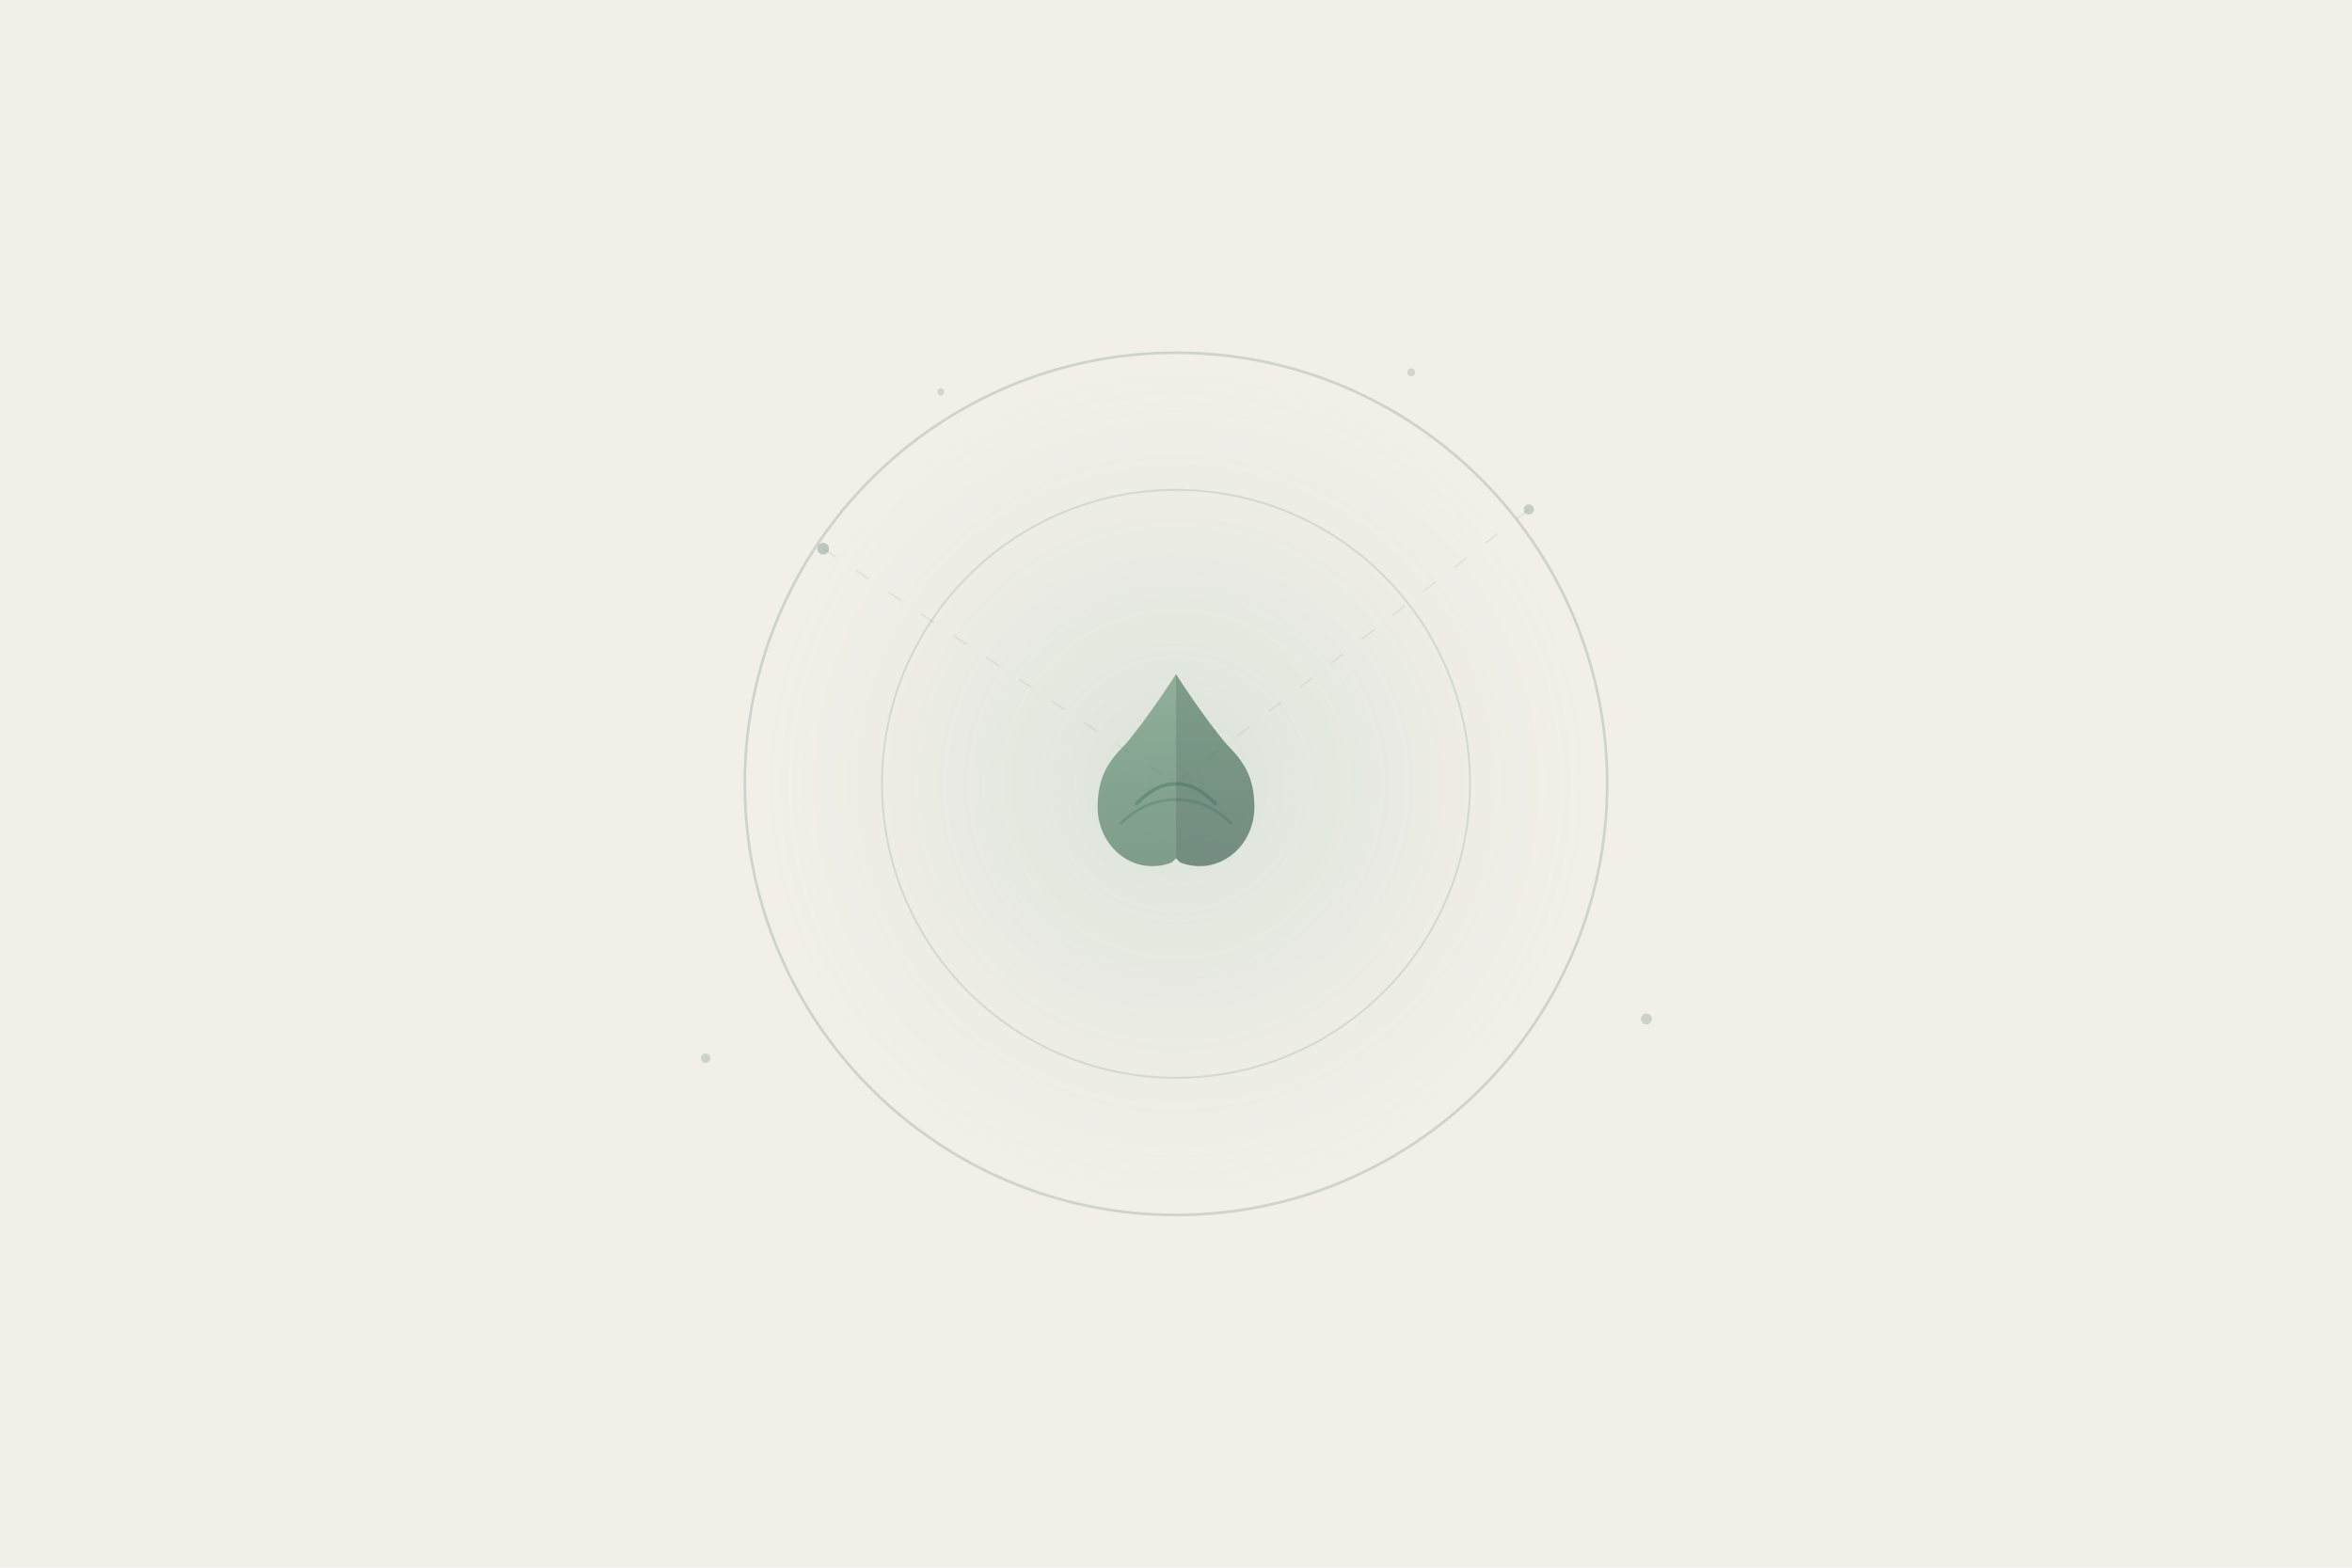
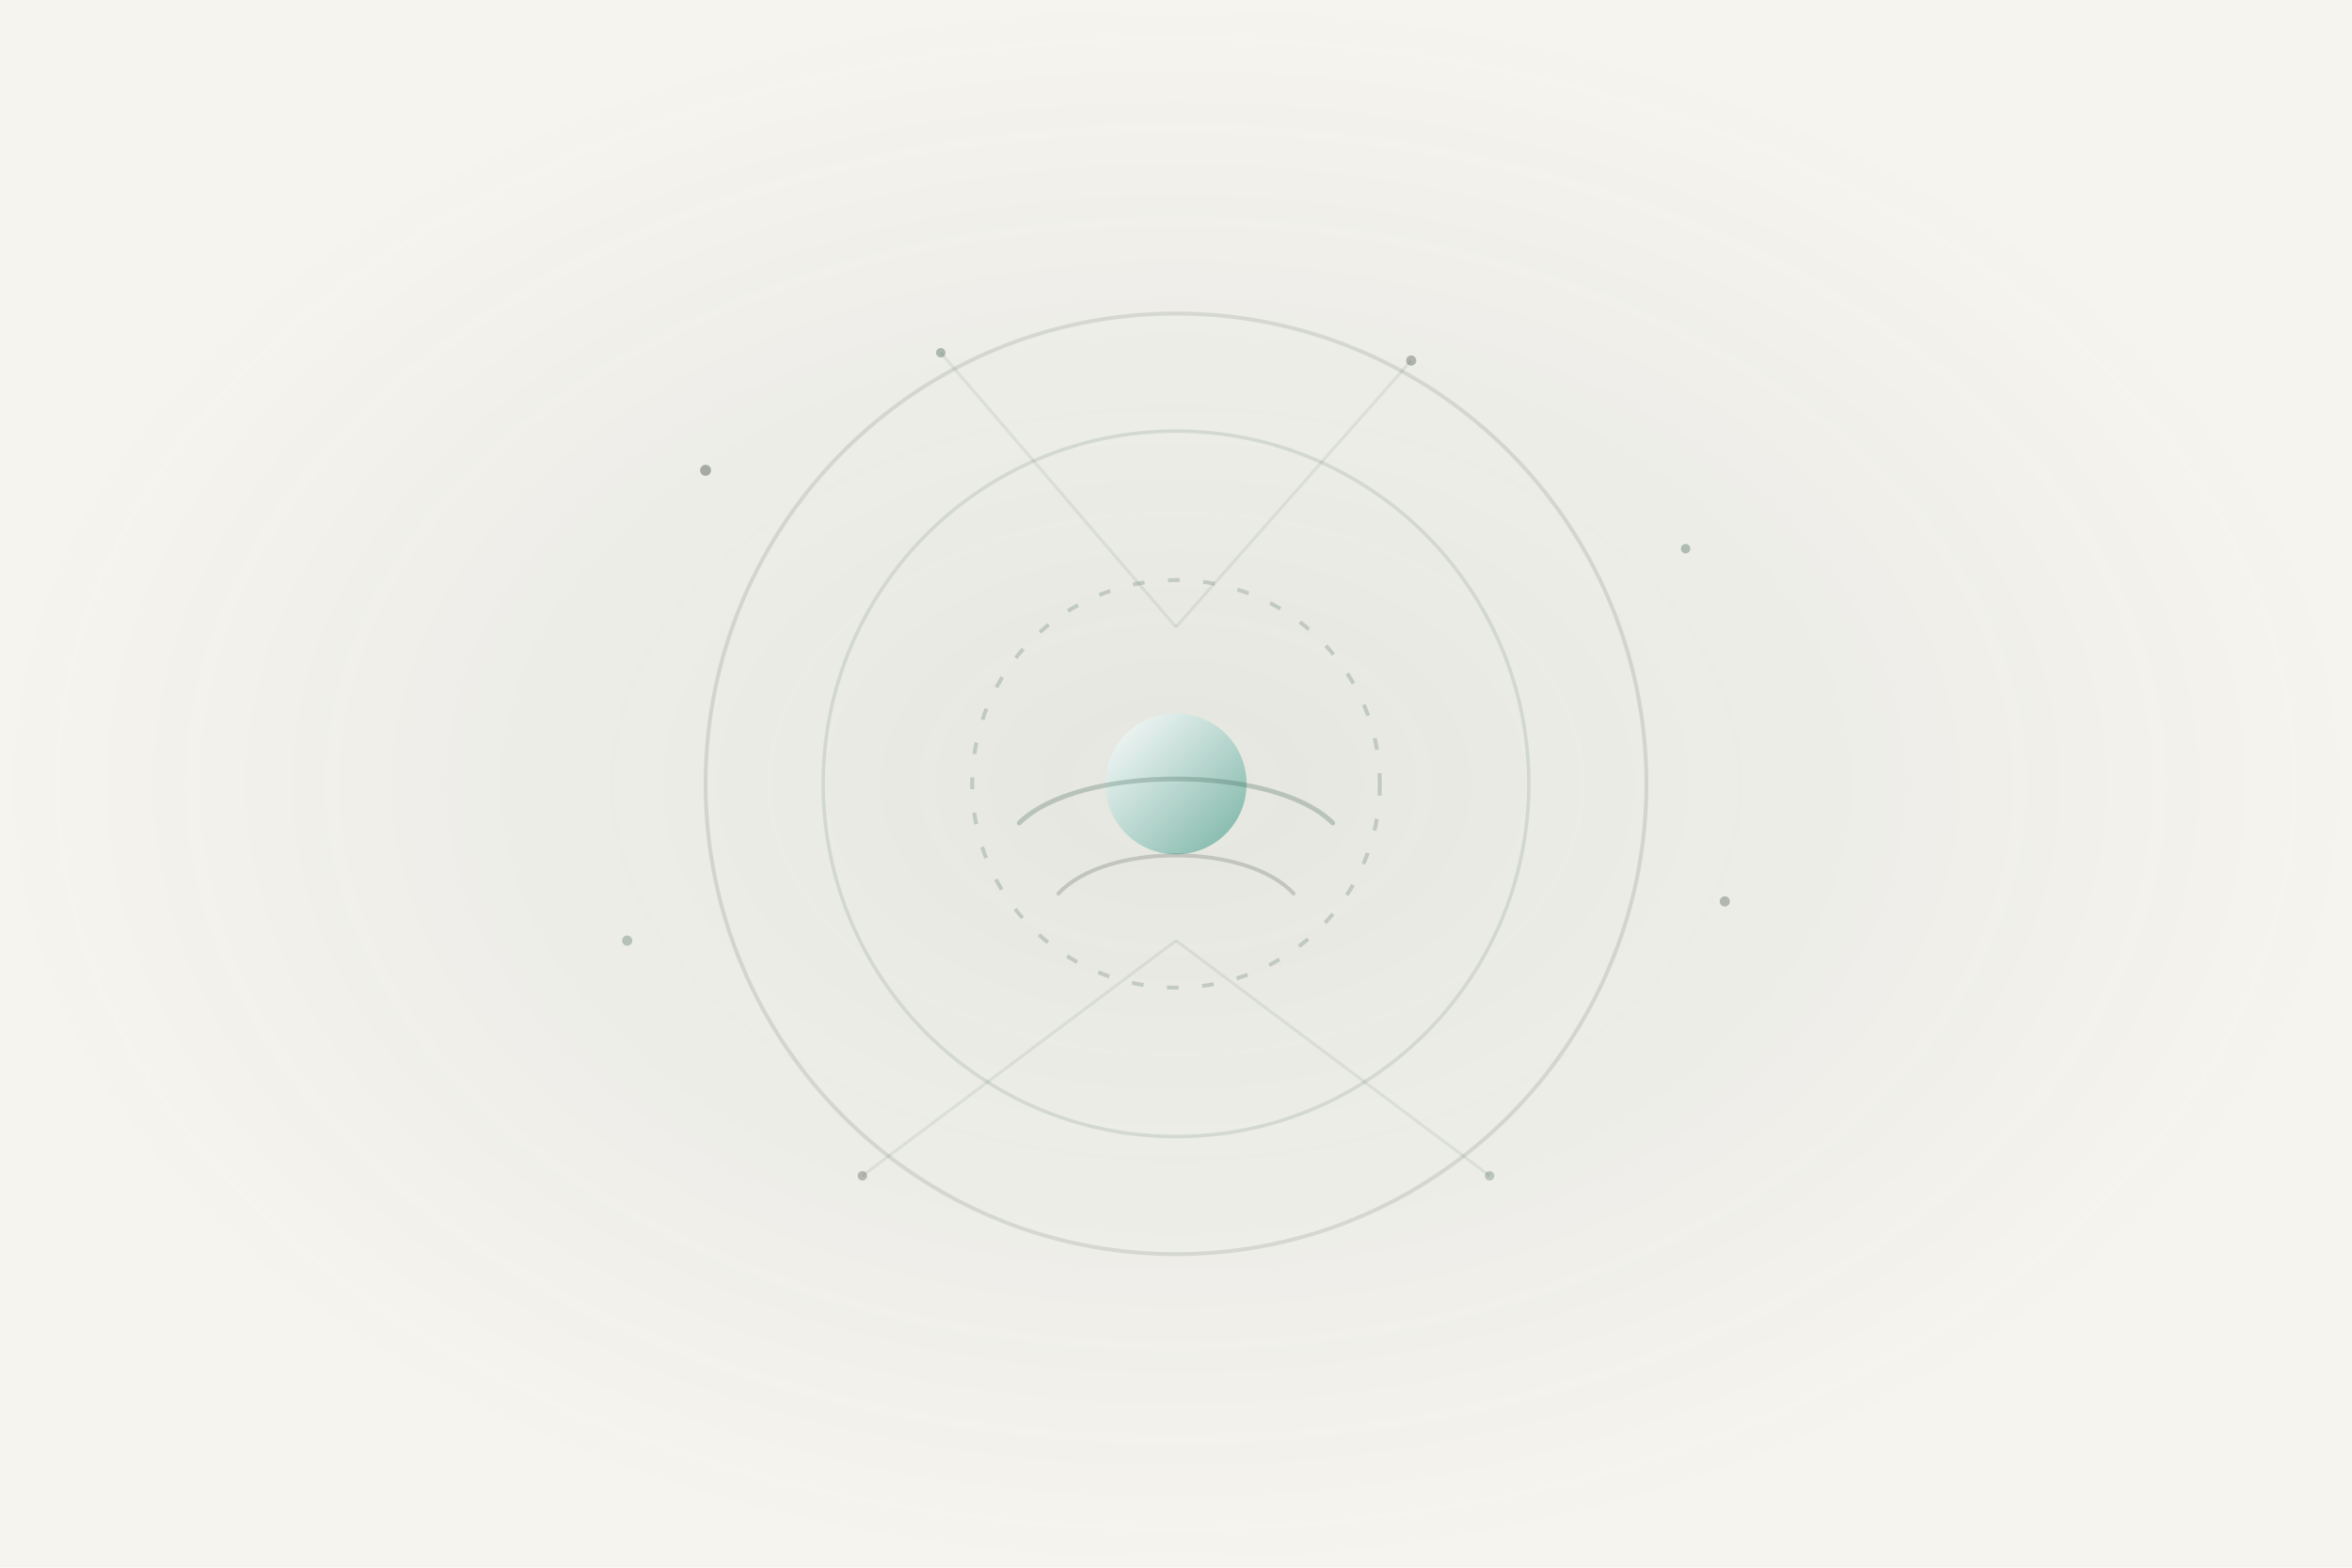
- <svg xmlns="http://www.w3.org/2000/svg" viewBox="0 0 600 400">
+ <svg xmlns="http://www.w3.org/2000/svg" viewBox="0 0 600 400" fill="none">
  <defs>
-     <radialGradient id="eil-halo" cx="50%" cy="50%" r="40%">
-       <stop offset="0%" stop-color="#6FAF9F" stop-opacity="0.18" />
-       <stop offset="60%" stop-color="#6FAF9F" stop-opacity="0.06" />
-       <stop offset="100%" stop-color="#6FAF9F" stop-opacity="0" />
+     <radialGradient id="insightGlow" cx="50%" cy="50%" r="50%">
+       <stop offset="0%" stop-color="#355B4A" stop-opacity="0.09" />
+       <stop offset="70%" stop-color="#355B4A" stop-opacity="0.03" />
+       <stop offset="100%" stop-color="#355B4A" stop-opacity="0" />
    </radialGradient>
-     <linearGradient id="eil-leaf1" x1="0" y1="0" x2="0" y2="1">
-       <stop offset="0%" stop-color="#5a8a6e" />
-       <stop offset="100%" stop-color="#3d6b52" />
-     </linearGradient>
-     <linearGradient id="eil-leaf2" x1="0" y1="0" x2="0" y2="1">
-       <stop offset="0%" stop-color="#3d6b52" />
-       <stop offset="100%" stop-color="#2a5040" />
+     <linearGradient id="unknownCore" x1="0" y1="0" x2="1" y2="1">
+       <stop offset="0%" stop-color="#FFFFFF" />
+       <stop offset="100%" stop-color="#6FAF9F" />
    </linearGradient>
  </defs>
-   <rect width="600" height="400" fill="#F2EFE8" />
-   <circle cx="300" cy="200" r="130" fill="url(#eil-halo)" />
-   <circle cx="300" cy="200" r="110" stroke="#3D6B5E" stroke-width="0.7" fill="none" opacity="0.2" />
-   <circle cx="300" cy="200" r="75" stroke="#3D6B5E" stroke-width="0.5" fill="none" opacity="0.15" />
-   <path d="M300 172 C300 172, 293 183, 287 190 C283 194, 280 198, 280 206 C280 214, 286 221, 294 221 C296 221, 298 220.5, 299 220 L300 219 Z" fill="url(#eil-leaf1)" opacity="0.6" />
-   <path d="M300 172 C300 172, 307 183, 313 190 C317 194, 320 198, 320 206 C320 214, 314 221, 306 221 C304 221, 302 220.5, 301 220 L300 219 Z" fill="url(#eil-leaf2)" opacity="0.6" />
-   <path d="M290 205 C293 202, 296 200, 300 200 C304 200, 307 202, 310 205" stroke="#3D6B5E" stroke-width="0.9" stroke-linecap="round" fill="none" opacity="0.4" />
-   <path d="M286 210 C290 206, 295 204, 300 204 C305 204, 310 206, 314 210" stroke="#3D6B5E" stroke-width="0.7" stroke-linecap="round" fill="none" opacity="0.28" />
-   <circle cx="210" cy="140" r="1.5" fill="#3D6B5E" opacity="0.3" />
-   <circle cx="390" cy="130" r="1.3" fill="#3D6B5E" opacity="0.25" />
-   <circle cx="420" cy="260" r="1.4" fill="#3D6B5E" opacity="0.22" />
-   <circle cx="180" cy="270" r="1.2" fill="#3D6B5E" opacity="0.22" />
-   <circle cx="240" cy="100" r="0.9" fill="#3D6B5E" opacity="0.18" />
-   <circle cx="360" cy="95" r="1.0" fill="#3D6B5E" opacity="0.18" />
-   <line x1="210" y1="140" x2="300" y2="200" stroke="#3D6B5E" stroke-width="0.4" stroke-dasharray="4 6" opacity="0.1" />
-   <line x1="390" y1="130" x2="300" y2="200" stroke="#3D6B5E" stroke-width="0.4" stroke-dasharray="4 6" opacity="0.1" />
+   <rect width="600" height="400" fill="#F6F4EF" />
+   <rect width="600" height="400" fill="url(#insightGlow)" />
+   <circle cx="300" cy="200" r="120" stroke="#1E2B25" stroke-opacity="0.12" stroke-width="1" />
+   <circle cx="300" cy="200" r="90" stroke="#355B4A" stroke-opacity="0.13" stroke-width="0.9" />
+   <g>
+     <circle cx="180" cy="120" r="1.4" fill="#1E2B25" fill-opacity="0.34" />
+     <circle cx="240" cy="90" r="1.2" fill="#355B4A" fill-opacity="0.36" />
+     <circle cx="360" cy="92" r="1.3" fill="#1E2B25" fill-opacity="0.30" />
+     <circle cx="430" cy="140" r="1.2" fill="#355B4A" fill-opacity="0.34" />
+     <circle cx="440" cy="230" r="1.3" fill="#1E2B25" fill-opacity="0.28" />
+     <circle cx="380" cy="300" r="1.2" fill="#355B4A" fill-opacity="0.28" />
+     <circle cx="220" cy="300" r="1.2" fill="#1E2B25" fill-opacity="0.28" />
+     <circle cx="160" cy="240" r="1.3" fill="#355B4A" fill-opacity="0.30" />
+   </g>
+   <g stroke="#355B4A" stroke-opacity="0.10" stroke-width="0.8">
+     <line x1="240" y1="90" x2="300" y2="160" />
+     <line x1="360" y1="92" x2="300" y2="160" />
+     <line x1="380" y1="300" x2="300" y2="240" />
+     <line x1="220" y1="300" x2="300" y2="240" />
+   </g>
+   <circle cx="300" cy="200" r="18" fill="url(#unknownCore)" opacity="0.92" />
+   <circle cx="300" cy="200" r="52" stroke="#355B4A" stroke-opacity="0.22" stroke-width="1" stroke-dasharray="3 6" />
+   <path d="M260 210 C275 195 325 195 340 210" stroke="#355B4A" stroke-opacity="0.26" stroke-width="1.2" stroke-linecap="round" />
+   <path d="M270 228 C282 215 318 215 330 228" stroke="#1E2B25" stroke-opacity="0.18" stroke-width="1" stroke-linecap="round" />
</svg>
